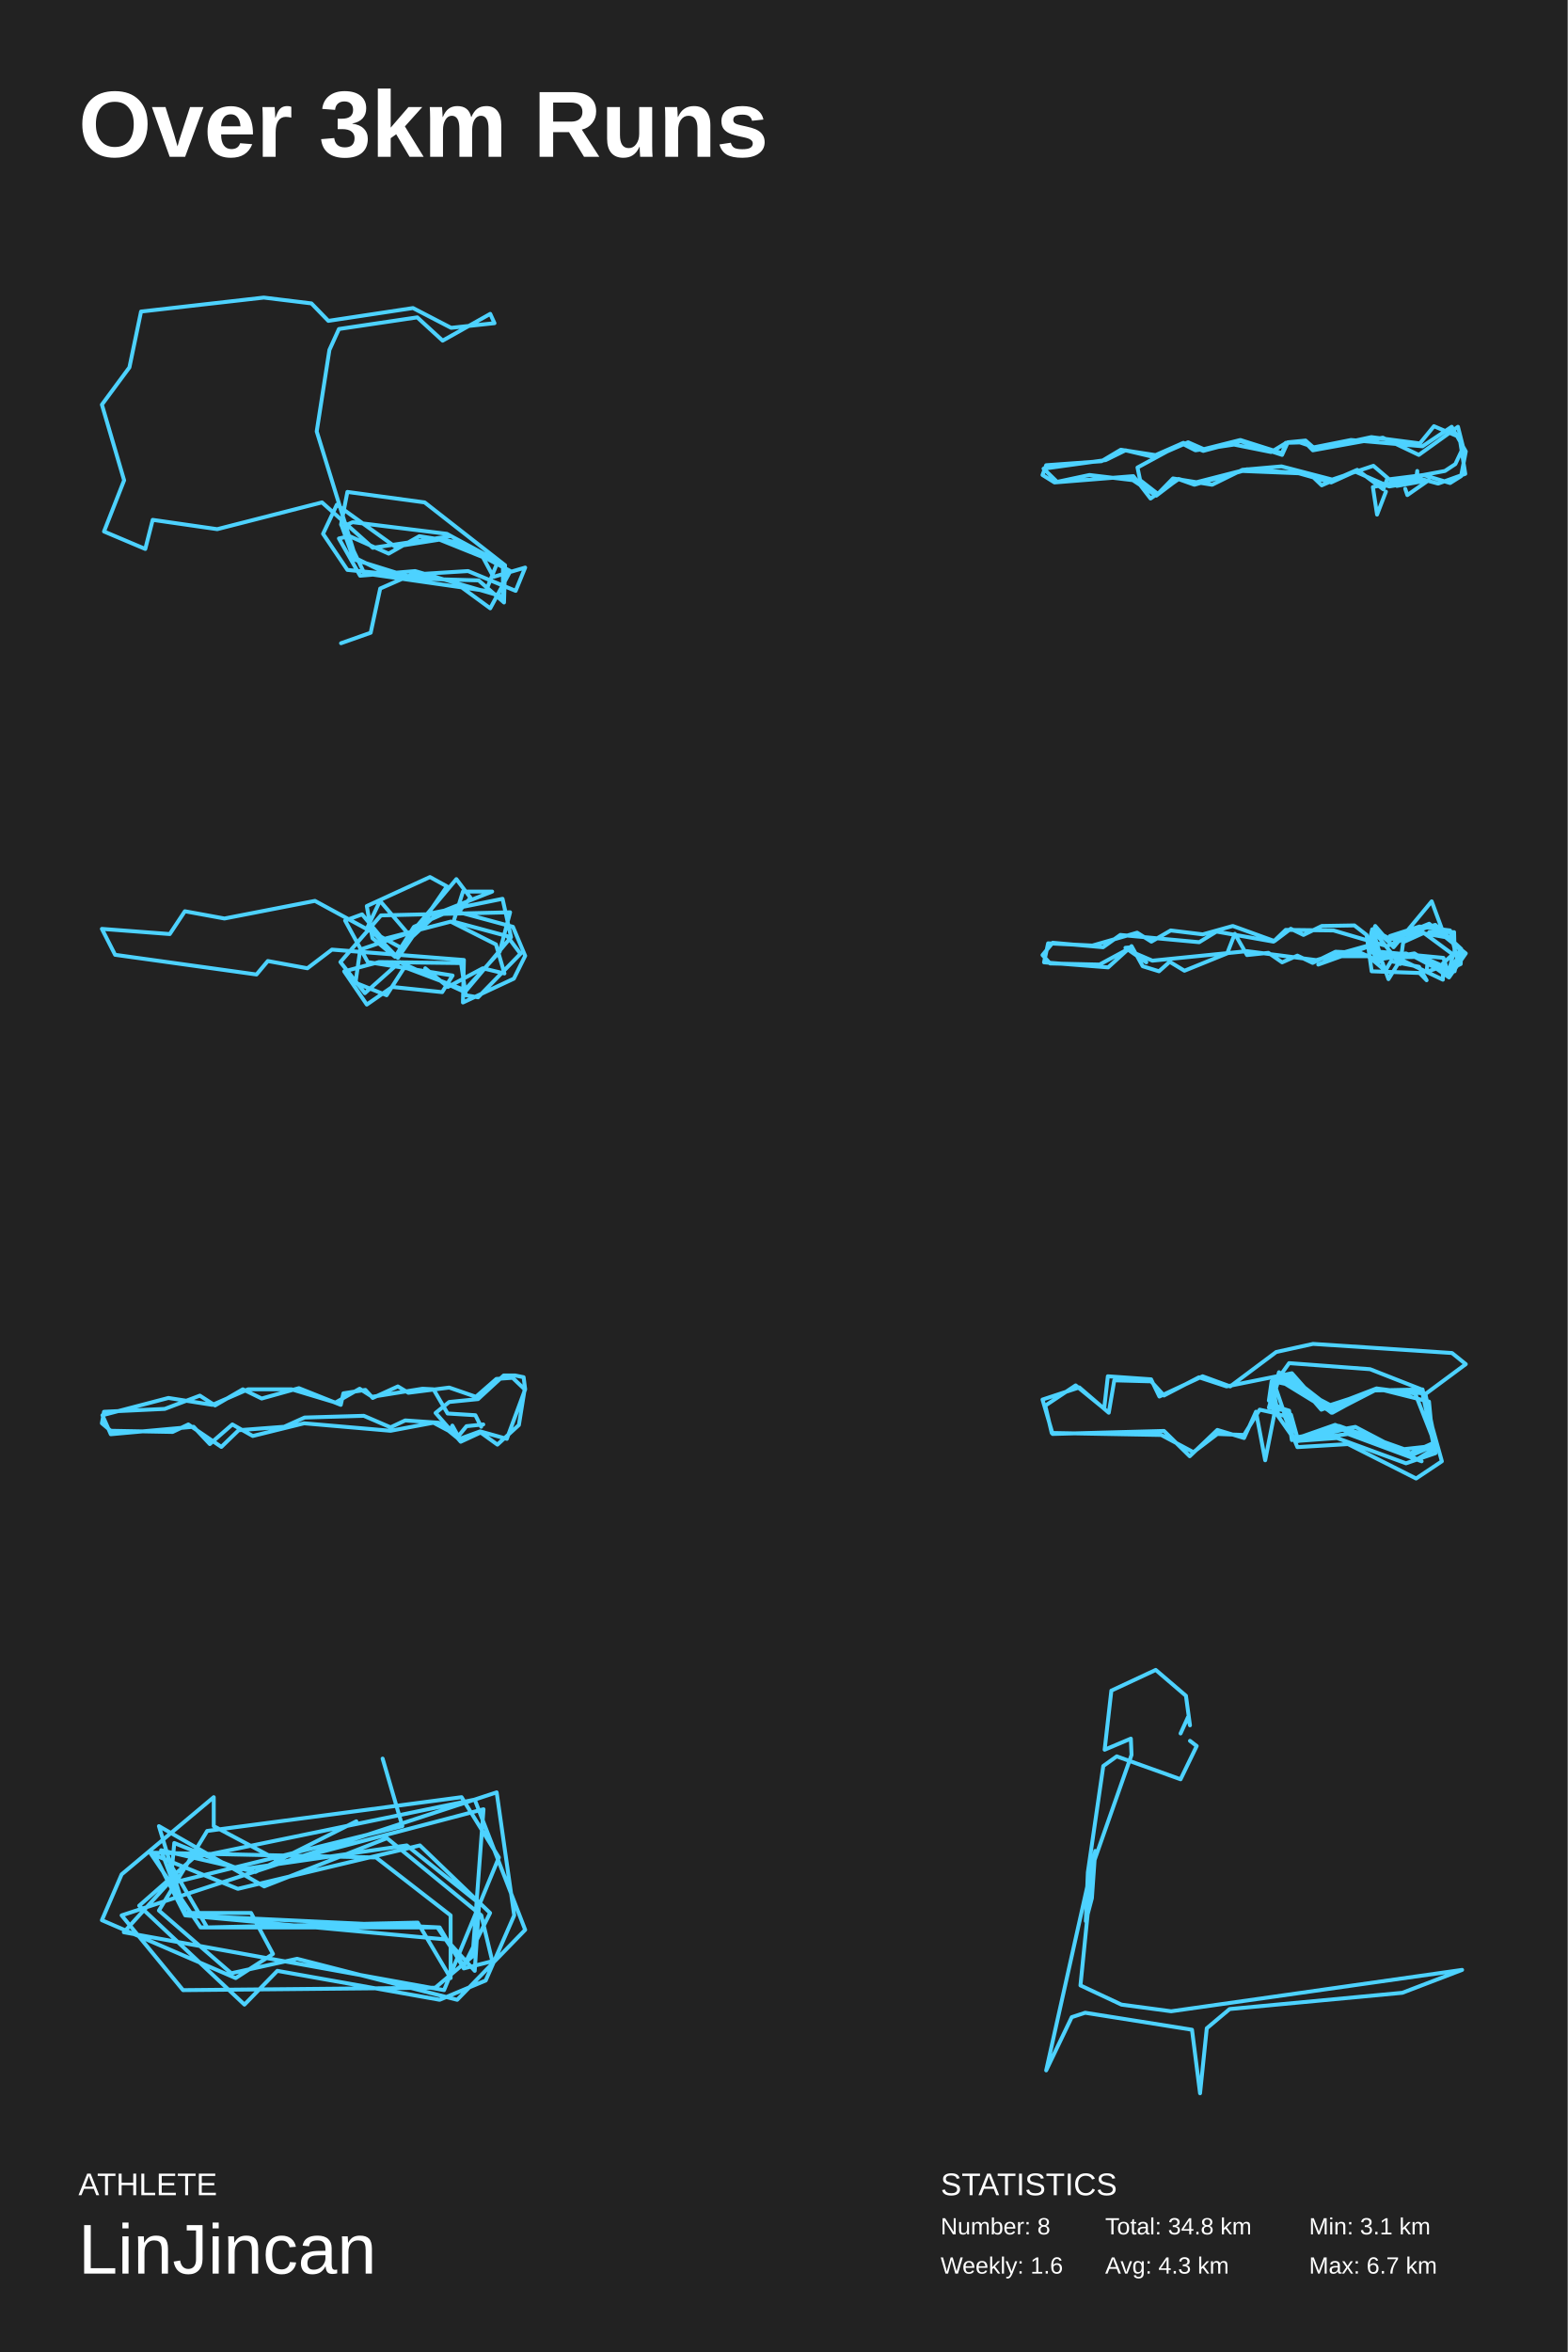
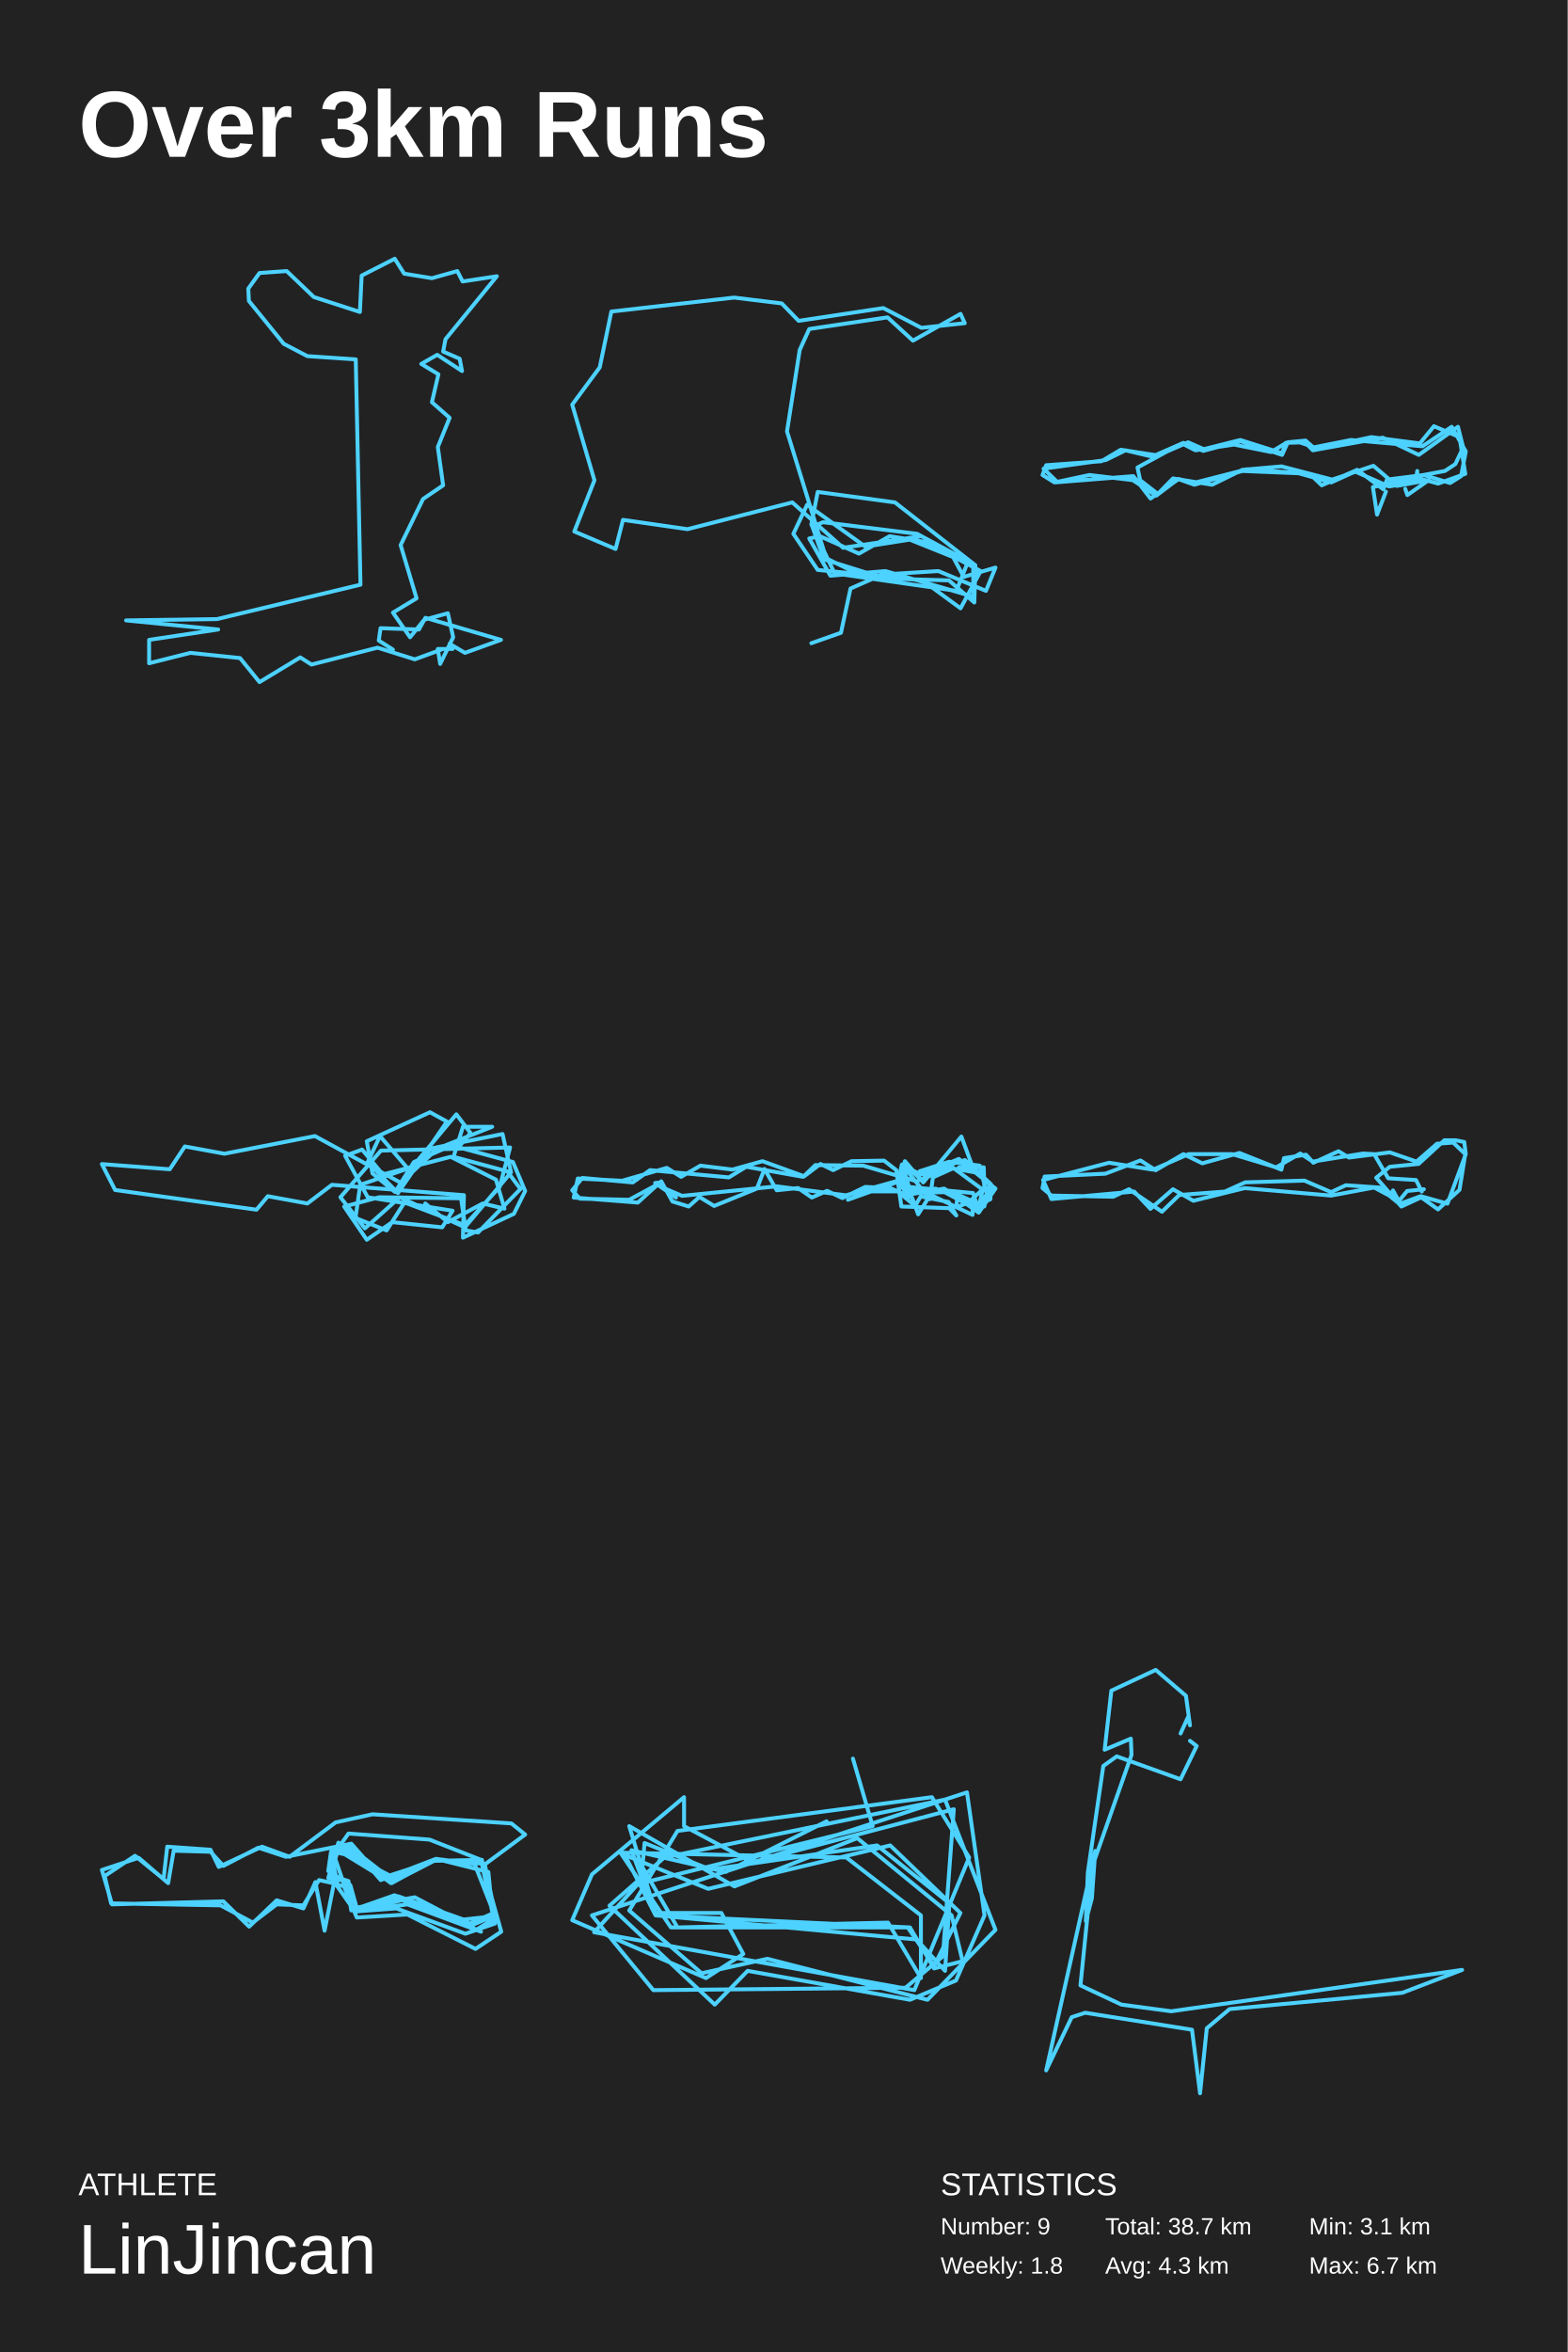
<svg xmlns="http://www.w3.org/2000/svg" baseProfile="full" height="300mm" version="1.1" viewBox="0,0,200,300" width="200mm">
  <defs />
  <rect fill="#222222" height="300" width="200" x="0" y="0" />
  <text fill="#FFFFFF" style="font-size:12px; font-family:Arial; font-weight:bold;" x="10" y="20">Over 3km Runs</text>
  <text fill="#FFFFFF" style="font-size:4px; font-family:Arial" x="10" y="280">ATHLETE</text>
  <text fill="#FFFFFF" style="font-size:9px; font-family:Arial" x="10" y="290">LinJincan</text>
  <text fill="#FFFFFF" style="font-size:4px; font-family:Arial" x="120" y="280">STATISTICS</text>
-   <text fill="#FFFFFF" style="font-size:3px; font-family:Arial" x="120" y="285">Number: 8</text>
-   <text fill="#FFFFFF" style="font-size:3px; font-family:Arial" x="120" y="290">Weekly: 1.6</text>
-   <text fill="#FFFFFF" style="font-size:3px; font-family:Arial" x="141" y="285">Total: 34.8 km</text>
+   <text fill="#FFFFFF" style="font-size:3px; font-family:Arial" x="120" y="285">Number: 9</text>
+   <text fill="#FFFFFF" style="font-size:3px; font-family:Arial" x="120" y="290">Weekly: 1.8</text>
+   <text fill="#FFFFFF" style="font-size:3px; font-family:Arial" x="141" y="285">Total: 38.7 km</text>
  <text fill="#FFFFFF" style="font-size:3px; font-family:Arial" x="141" y="290">Avg: 4.3 km</text>
  <text fill="#FFFFFF" style="font-size:3px; font-family:Arial" x="167" y="285">Min: 3.1 km</text>
  <text fill="#FFFFFF" style="font-size:3px; font-family:Arial" x="167" y="290">Max: 6.7 km</text>
-   <polyline fill="none" points="43.51,82.043 47.29,80.707 48.505,75.067 52.555,73.285 59.71,72.84 65.785,75.364 67.0,72.395 62.95,73.582 61.6,71.059 56.065,68.832 50.395,69.723 42.97,64.379 41.215,68.09 44.32,72.692 57.685,74.028 62.545,77.59 65.11,72.84 58.09,69.129 53.5,68.387 49.585,70.614 44.59,68.387 43.24,68.684 45.94,73.434 52.96,72.84 64.165,76.106 64.165,71.949 57.55,68.387 47.56,69.871 41.08,64.082 27.715,67.496 19.48,66.309 18.535,70.02 13.27,67.793 15.835,61.262 13.0,51.613 16.51,46.863 17.995,39.738 33.655,37.957 39.73,38.699 41.89,40.926 52.69,39.293 57.55,41.816 63.085,41.222 62.545,40.035 56.47,43.449 53.23,40.48 43.24,41.965 42.025,44.637 40.405,55.027 45.4,71.207 50.53,73.731 61.06,74.028 64.3,76.848 64.435,72.098 54.175,64.082 44.32,62.746 43.51,66.903 46.48,73.137 62.005,75.364 63.49,71.653 57.01,68.09 44.995,66.606 43.645,67.199 45.13,71.356 53.23,73.879" stroke="#4dd2ff" stroke-linecap="round" stroke-linejoin="round" stroke-width="0.5" />
+   <polyline fill="none" points="56.307,82.859 52.918,84.101 48.172,82.611 39.736,84.764 38.305,83.853 33.108,87.0 30.622,83.936 24.295,83.273 19.023,84.598 19.023,81.617 27.835,80.292 16.085,79.132 27.685,78.966 45.988,74.577 45.386,45.838 39.209,45.424 36.196,43.85 31.752,38.384 31.677,36.81 33.108,34.822 36.573,34.574 40.038,37.887 45.913,39.792 46.139,35.153 50.357,33.0 51.562,34.905 55.102,35.485 58.341,34.574 59.019,35.899 63.388,35.236 56.835,43.27 56.533,44.844 58.642,45.755 58.944,47.328 55.78,45.258 53.746,46.417 55.931,47.743 55.102,51.304 57.362,53.292 55.855,57.019 56.533,61.905 53.972,63.645 51.11,69.525 53.144,76.316 50.131,78.138 52.315,81.285 54.123,79.049 57.136,78.221 57.814,81.285 56.157,84.681 55.855,82.776 57.738,82.776 57.362,82.114 59.32,83.273 63.915,81.617 54.274,78.801 53.445,80.292 48.549,80.126 48.323,81.7 50.131,82.859" stroke="#4dd2ff" stroke-linecap="round" stroke-linejoin="round" stroke-width="0.5" />
+   <polyline fill="none" points="103.51,82.043 107.29,80.707 108.505,75.067 112.555,73.285 119.71,72.84 125.785,75.364 127.0,72.395 122.95,73.582 121.6,71.059 116.065,68.832 110.395,69.723 102.97,64.379 101.215,68.09 104.32,72.692 117.685,74.028 122.545,77.59 125.11,72.84 118.09,69.129 113.5,68.387 109.585,70.614 104.59,68.387 103.24,68.684 105.94,73.434 112.96,72.84 124.165,76.106 124.165,71.949 117.55,68.387 107.56,69.871 101.08,64.082 87.715,67.496 79.48,66.309 78.535,70.02 73.27,67.793 75.835,61.262 73.0,51.613 76.51,46.863 77.995,39.738 93.655,37.957 99.73,38.699 101.89,40.926 112.69,39.293 117.55,41.816 123.085,41.222 122.545,40.035 116.47,43.449 113.23,40.48 103.24,41.965 102.025,44.637 100.405,55.027 105.4,71.207 110.53,73.731 121.06,74.028 124.3,76.848 124.435,72.098 114.175,64.082 104.32,62.746 103.51,66.903 106.48,73.137 122.005,75.364 123.49,71.653 117.01,68.09 104.995,66.606 103.645,67.199 105.13,71.356 113.23,73.879" stroke="#4dd2ff" stroke-linecap="round" stroke-linejoin="round" stroke-width="0.5" />
  <polyline fill="none" points="179.276,62.343 179.543,63.148 182.273,61.245 178.211,61.977 175.215,59.414 169.954,61.171 163.496,59.488 158.502,59.927 154.64,61.83 149.646,61.025 147.715,63.002 145.451,61.245 145.118,59.634 150.778,56.559 152.509,57.438 157.436,56.705 162.164,57.657 164.095,56.486 166.492,56.413 167.491,57.438 176.413,55.827 181.007,58.023 186.001,54.436 186.667,57.072 185.668,59.195 184.337,60.073 180.808,60.732 180.808,60.073 180.608,61.464 177.212,62.05 172.884,60.146 169.821,61.537 165.693,60.366 158.502,60.073 152.376,61.83 150.312,61.098 147.515,63.221 144.519,61.245 138.993,60.586 134.864,61.464 133.133,59.78 141.057,58.682 143.587,57.438 146.983,58.243 150.978,56.486 153.508,57.511 158.236,56.266 163.562,58.023 164.295,56.413 166.559,56.193 167.557,57.072 172.351,56.12 181.473,56.925 185.202,54.436 187.0,57.584 186.401,60.732 185.002,61.611 181.607,60.586 176.946,61.171 176.48,62.416 173.15,59.927 168.623,61.904 167.091,60.439 159.101,59.854 152.243,61.611 150.379,61.098 146.783,63.587 144.586,60.732 134.531,61.537 133.0,60.586 133.466,59.341 140.524,58.829 142.988,57.364 147.715,58.096 151.577,56.413 153.575,57.291 158.236,56.12 163.562,57.804 164.028,56.486 165.56,56.339 168.157,57.218 174.948,55.754 181.141,56.559 182.938,54.363 186.201,55.754 186.933,60.439 183.471,61.684 180.808,60.952 175.148,62.123 175.681,65.637 176.813,62.709" stroke="#4dd2ff" stroke-linecap="round" stroke-linejoin="round" stroke-width="0.5" />
-   <polyline fill="none" points="54.252,123.504 57.138,125.885 61.588,123.504 64.354,124.166 63.272,120.463 57.499,117.554 48.84,119.802 46.194,116.628 44.029,117.421 46.915,122.711 57.739,124.43 56.416,126.546 50.042,125.885 46.795,128.133 43.909,123.901 48.359,122.711 58.822,122.843 59.423,126.943 60.987,127.207 66.399,121.653 64.715,119.405 57.86,117.554 59.062,113.719 62.791,113.719 55.815,116.496 51.125,120.86 40.18,114.909 28.635,117.157 23.584,116.231 21.659,119.14 13.0,118.479 14.684,121.785 32.724,124.298 34.167,122.579 39.218,123.504 42.345,121.124 59.183,122.446 59.062,127.868 65.557,124.827 67.0,121.917 65.437,118.215 57.619,116.099 52.808,118.215 50.403,122.05 47.517,119.669 46.795,115.57 54.853,111.867 57.018,113.057 50.764,122.182 46.915,118.215 48.479,114.909 52.448,119.537 54.973,116.496 64.114,114.644 65.196,119.537 59.303,126.546 51.004,122.711 46.555,126.678 43.428,122.711 48.599,116.76 65.076,116.363 63.753,121.389 59.303,126.281 51.606,123.372 49.321,126.943 45.352,125.356 45.953,121.124 52.568,118.876 58.22,112.132 60.024,114.512 58.581,116.231" stroke="#4dd2ff" stroke-linecap="round" stroke-linejoin="round" stroke-width="0.5" />
-   <polyline fill="none" points="182.327,118.894 185.507,118.894 185.572,121.534 184.079,122.89 184.079,124.96 178.692,122.391 177.135,124.888 176.356,122.748 173.565,121.534 170.385,121.392 167.464,122.819 165.517,121.891 163.57,122.748 161.817,121.534 159.091,121.82 157.534,119.108 156.56,121.606 151.108,123.818 149.226,122.676 147.863,123.889 145.786,123.247 144.358,120.678 141.373,123.39 133.195,122.748 133.714,120.321 139.361,120.607 145.072,118.965 146.889,120.107 149.356,118.68 153.445,119.179 157.274,118.109 162.596,120.036 164.673,118.466 166.296,119.251 168.632,118.109 172.786,118.037 174.344,119.251 174.993,123.889 181.094,124.103 182.002,125.031 181.029,123.318 177.459,122.605 176.745,123.818 174.538,121.963 170.644,121.963 168.178,123.033 174.538,120.749 175.837,122.391 180.445,121.606 182.132,122.676 182.002,123.961 183.236,123.533 184.858,124.674 187.0,121.606 184.404,119.536 181.548,119.037 179.017,120.178 178.627,122.962 175.707,119.322 174.928,119.465 176.226,121.82 180.25,121.748 184.404,123.889 186.351,122.962 186.416,121.035 183.106,117.966 178.108,119.536 177.784,120.821 175.447,118.109 174.863,119.964 176.161,122.319 179.341,121.606 184.923,123.675 186.026,123.033 186.221,120.963 182.327,117.823 177.459,119.822 175.058,118.537 174.603,120.535 175.966,122.177 181.418,122.034 185.572,123.889 186.221,121.106 184.209,119.179 182.651,114.969 177.849,120.749 175.772,118.894 175.382,119.465 175.966,121.392 184.144,122.177 184.793,124.175 185.377,121.748 181.418,118.822 176.94,120.678 170.125,118.68 164.024,118.608 162.466,120.107 155.197,118.822 152.99,120.178 142.93,119.251 140.724,120.821 134.298,120.25 133.0,121.82 133.974,122.89 140.269,123.033 144.358,120.821 143.579,120.892 146.24,122.748 144.683,121.534 147.019,122.533 159.091,121.32 167.918,122.462 174.279,120.678 176.031,121.891 180.055,121.82 184.469,124.175 185.897,122.319 184.988,118.68 181.094,118.18 177.329,119.393 179.341,119.75" stroke="#4dd2ff" stroke-linecap="round" stroke-linejoin="round" stroke-width="0.5" />
-   <polyline fill="none" points="61.653,181.69 59.515,181.911 58.312,183.38 55.973,181.47 51.696,181.176 49.824,182.058 46.416,180.588 38.864,180.808 36.257,181.984 30.443,182.425 28.238,184.556 24.027,181.69 22.022,182.645 14.136,182.498 13.0,181.543 13.267,180.073 21.02,179.706 25.498,178.016 27.436,179.265 30.978,177.208 33.384,178.383 38.129,177.061 43.475,179.192 43.809,177.722 46.616,177.281 47.552,178.31 50.76,176.84 52.097,177.649 57.309,176.987 60.718,178.163 63.324,175.885 65.396,175.738 66.933,177.208 66.198,181.764 63.458,184.262 61.319,182.719 58.78,183.895 55.572,180.22 57.309,178.824 60.985,178.457 64.26,175.444 65.73,175.444 66.8,175.664 67.0,177.208 64.661,183.527 61.252,182.572 58.646,183.527 57.71,181.837 57.376,182.572 55.304,181.47 49.824,182.498 38.797,181.543 32.248,183.16 29.641,181.69 26.767,184.189 24.696,181.984 14.136,182.939 13.067,180.514 21.488,178.31 27.101,179.192 31.646,177.208 37.193,177.208 42.807,178.898 45.881,177.134 47.485,178.163 53.901,177.134 55.304,177.208 57.109,180.294 60.651,180.514 61.386,181.984" stroke="#4dd2ff" stroke-linecap="round" stroke-linejoin="round" stroke-width="0.5" />
-   <polyline fill="none" points="182.657,184.453 179.135,184.84 170.8,181.872 164.93,183.55 164.461,179.935 161.996,179.161 162.817,175.805 169.978,180.194 175.613,177.096 182.304,178.774 182.891,184.84 180.778,186.131 172.913,182.001 164.93,183.421 162.465,176.192 166.104,176.967 168.57,179.806 175.613,177.096 180.543,177.741 183.126,184.324 180.074,185.615 170.33,182.001 165.635,183.808 164.696,180.452 161.878,178.645 162.23,176.192 164.578,175.547 170.213,179.935 175.613,177.225 181.835,177.741 183.126,183.937 179.957,185.357 170.33,181.743 164.813,183.679 164.226,179.935 161.878,179.548 163.17,175.031 169.861,180.194 175.378,177.354 181.483,177.225 183.009,184.324 179.722,185.744 171.739,182.259 165.283,183.808 162.113,179.29 163.17,175.805 170.096,179.419 174.674,177.612 168.687,179.548 164.813,175.16 156.478,176.838 152.957,175.676 148.496,177.999 146.852,176.192 142.157,176.063 141.452,180.194 137.696,176.967 133.0,178.516 134.291,182.904 148.496,182.517 151.783,185.744 155.304,182.388 158.709,183.421 160.235,180.065 161.409,186.26 162.583,180.323 163.874,180.581 165.517,184.582 171.974,184.195 180.661,188.584 183.948,186.389 181.6,177.999 187.0,173.998 185.239,172.578 167.513,171.416 162.817,172.449 156.948,176.838 153.426,175.547 147.909,178.128 146.852,175.934 141.335,175.547 140.865,179.677 137.226,176.709 133.352,179.29 134.174,182.775 148.143,183.033 152.252,185.228 155.304,182.904 158.709,183.033 160.704,179.806 163.052,180.323 162.348,176.838 164.461,173.869 174.791,174.643 181.365,177.225 183.126,185.357 179.37,186.647 170.565,183.421 165.283,183.808 171.974,182.904 181.365,186.389" stroke="#4dd2ff" stroke-linecap="round" stroke-linejoin="round" stroke-width="0.5" />
-   <polyline fill="none" points="45.456,232.309 32.585,238.769 20.554,236.001 23.632,244.307 56.927,247.383 60.565,251.383 61.124,242.769 51.891,235.385 30.627,238.462 22.233,235.078 21.953,238.154 26.43,245.845 53.29,245.23 57.487,252.306 57.487,244.307 47.974,236.924 19.155,236.308 25.591,245.845 55.808,245.845 59.166,250.768 62.523,243.999 53.57,235.385 30.347,240.923 19.715,236.616 23.632,244.307 56.088,245.845 59.166,251.075 62.803,250.152 61.404,244.307 49.373,234.462 33.705,240.615 20.275,232.924 23.632,243.999 32.026,243.999 34.824,249.229 30.067,252.306 13.0,244.922 15.518,239.077 27.269,229.232 27.269,232.924 35.943,237.539 61.684,230.771 60.285,249.537 55.528,253.536 23.352,253.844 15.518,244.307 63.363,228.617 65.601,244.307 61.964,252.613 56.088,255.075 35.383,251.383 31.187,255.69 17.756,243.076 24.751,236.924 60.565,229.54 67.0,246.153 58.326,255.075 37.902,249.845 29.508,251.691 20.275,243.692 26.43,233.539 58.886,229.232 63.642,236.924 56.648,253.844 15.798,246.461 21.394,240.308 51.332,232.924 48.813,224.31" stroke="#4dd2ff" stroke-linecap="round" stroke-linejoin="round" stroke-width="0.5" />
+   <polyline fill="none" points="54.252,153.504 57.138,155.885 61.588,153.504 64.354,154.166 63.272,150.463 57.499,147.554 48.84,149.802 46.194,146.628 44.029,147.421 46.915,152.711 57.739,154.43 56.416,156.546 50.042,155.885 46.795,158.133 43.909,153.901 48.359,152.711 58.822,152.843 59.423,156.943 60.987,157.207 66.399,151.653 64.715,149.405 57.86,147.554 59.062,143.719 62.791,143.719 55.815,146.496 51.125,150.86 40.18,144.909 28.635,147.157 23.584,146.231 21.659,149.14 13.0,148.479 14.684,151.785 32.724,154.298 34.167,152.579 39.218,153.504 42.345,151.124 59.183,152.446 59.062,157.868 65.557,154.827 67.0,151.917 65.437,148.215 57.619,146.099 52.808,148.215 50.403,152.05 47.517,149.669 46.795,145.57 54.853,141.867 57.018,143.057 50.764,152.182 46.915,148.215 48.479,144.909 52.448,149.537 54.973,146.496 64.114,144.644 65.196,149.537 59.303,156.546 51.004,152.711 46.555,156.678 43.428,152.711 48.599,146.76 65.076,146.363 63.753,151.389 59.303,156.281 51.606,153.372 49.321,156.943 45.352,155.356 45.953,151.124 52.568,148.876 58.22,142.132 60.024,144.512 58.581,146.231" stroke="#4dd2ff" stroke-linecap="round" stroke-linejoin="round" stroke-width="0.5" />
+   <polyline fill="none" points="122.327,148.894 125.507,148.894 125.572,151.534 124.079,152.89 124.079,154.96 118.692,152.391 117.135,154.888 116.356,152.748 113.565,151.534 110.385,151.392 107.464,152.819 105.517,151.891 103.57,152.748 101.817,151.534 99.091,151.82 97.534,149.108 96.56,151.606 91.108,153.818 89.226,152.676 87.863,153.889 85.786,153.247 84.358,150.678 81.373,153.39 73.195,152.748 73.714,150.321 79.361,150.607 85.072,148.965 86.889,150.107 89.356,148.68 93.445,149.179 97.274,148.109 102.596,150.036 104.673,148.466 106.296,149.251 108.632,148.109 112.786,148.037 114.344,149.251 114.993,153.889 121.094,154.103 122.002,155.031 121.029,153.318 117.459,152.605 116.745,153.818 114.538,151.963 110.644,151.963 108.178,153.033 114.538,150.749 115.837,152.391 120.445,151.606 122.132,152.676 122.002,153.961 123.236,153.533 124.858,154.674 127.0,151.606 124.404,149.536 121.548,149.037 119.017,150.178 118.627,152.962 115.707,149.322 114.928,149.465 116.226,151.82 120.25,151.748 124.404,153.889 126.351,152.962 126.416,151.035 123.106,147.966 118.108,149.536 117.784,150.821 115.447,148.109 114.863,149.964 116.161,152.319 119.341,151.606 124.923,153.675 126.026,153.033 126.221,150.963 122.327,147.823 117.459,149.822 115.058,148.537 114.603,150.535 115.966,152.177 121.418,152.034 125.572,153.889 126.221,151.106 124.209,149.179 122.651,144.969 117.849,150.749 115.772,148.894 115.382,149.465 115.966,151.392 124.144,152.177 124.793,154.175 125.377,151.748 121.418,148.822 116.94,150.678 110.125,148.68 104.024,148.608 102.466,150.107 95.197,148.822 92.99,150.178 82.93,149.251 80.724,150.821 74.298,150.25 73.0,151.82 73.974,152.89 80.269,153.033 84.358,150.821 83.579,150.892 86.24,152.748 84.683,151.534 87.019,152.533 99.091,151.32 107.918,152.462 114.279,150.678 116.031,151.891 120.055,151.82 124.469,154.175 125.897,152.319 124.988,148.68 121.094,148.18 117.329,149.393 119.341,149.75" stroke="#4dd2ff" stroke-linecap="round" stroke-linejoin="round" stroke-width="0.5" />
+   <polyline fill="none" points="181.653,151.69 179.515,151.911 178.312,153.38 175.973,151.47 171.696,151.176 169.824,152.058 166.416,150.588 158.864,150.808 156.257,151.984 150.443,152.425 148.238,154.556 144.027,151.69 142.022,152.645 134.136,152.498 133.0,151.543 133.267,150.073 141.02,149.706 145.498,148.016 147.436,149.265 150.978,147.208 153.384,148.383 158.129,147.061 163.475,149.192 163.809,147.722 166.616,147.281 167.552,148.31 170.76,146.84 172.097,147.649 177.309,146.987 180.718,148.163 183.324,145.885 185.396,145.738 186.933,147.208 186.198,151.764 183.458,154.262 181.319,152.719 178.78,153.895 175.572,150.22 177.309,148.824 180.985,148.457 184.26,145.444 185.73,145.444 186.8,145.664 187.0,147.208 184.661,153.527 181.252,152.572 178.646,153.527 177.71,151.837 177.376,152.572 175.304,151.47 169.824,152.498 158.797,151.543 152.248,153.16 149.641,151.69 146.767,154.189 144.696,151.984 134.136,152.939 133.067,150.514 141.488,148.31 147.101,149.192 151.646,147.208 157.193,147.208 162.807,148.898 165.881,147.134 167.485,148.163 173.901,147.134 175.304,147.208 177.109,150.294 180.651,150.514 181.386,151.984" stroke="#4dd2ff" stroke-linecap="round" stroke-linejoin="round" stroke-width="0.5" />
+   <polyline fill="none" points="62.657,244.453 59.135,244.84 50.8,241.872 44.93,243.55 44.461,239.935 41.996,239.161 42.817,235.805 49.978,240.194 55.613,237.096 62.304,238.774 62.891,244.84 60.778,246.131 52.913,242.001 44.93,243.421 42.465,236.192 46.104,236.967 48.57,239.806 55.613,237.096 60.543,237.741 63.126,244.324 60.074,245.615 50.33,242.001 45.635,243.808 44.696,240.452 41.878,238.645 42.23,236.192 44.578,235.547 50.213,239.935 55.613,237.225 61.835,237.741 63.126,243.937 59.957,245.357 50.33,241.743 44.813,243.679 44.226,239.935 41.878,239.548 43.17,235.031 49.861,240.194 55.378,237.354 61.483,237.225 63.009,244.324 59.722,245.744 51.739,242.259 45.283,243.808 42.113,239.29 43.17,235.805 50.096,239.419 54.674,237.612 48.687,239.548 44.813,235.16 36.478,236.838 32.957,235.676 28.496,237.999 26.852,236.192 22.157,236.063 21.452,240.194 17.696,236.967 13.0,238.516 14.291,242.904 28.496,242.517 31.783,245.744 35.304,242.388 38.709,243.421 40.235,240.065 41.409,246.26 42.583,240.323 43.874,240.581 45.517,244.582 51.974,244.195 60.661,248.584 63.948,246.389 61.6,237.999 67.0,233.998 65.239,232.578 47.513,231.416 42.817,232.449 36.948,236.838 33.426,235.547 27.909,238.128 26.852,235.934 21.335,235.547 20.865,239.677 17.226,236.709 13.352,239.29 14.174,242.775 28.143,243.033 32.252,245.228 35.304,242.904 38.709,243.033 40.704,239.806 43.052,240.323 42.348,236.838 44.461,233.869 54.791,234.643 61.365,237.225 63.126,245.357 59.37,246.647 50.565,243.421 45.283,243.808 51.974,242.904 61.365,246.389" stroke="#4dd2ff" stroke-linecap="round" stroke-linejoin="round" stroke-width="0.5" />
+   <polyline fill="none" points="105.456,232.309 92.585,238.769 80.554,236.001 83.632,244.307 116.927,247.383 120.565,251.383 121.124,242.769 111.891,235.385 90.627,238.462 82.233,235.078 81.953,238.154 86.43,245.845 113.29,245.23 117.487,252.306 117.487,244.307 107.974,236.924 79.155,236.308 85.591,245.845 115.808,245.845 119.166,250.768 122.523,243.999 113.57,235.385 90.347,240.923 79.715,236.616 83.632,244.307 116.088,245.845 119.166,251.075 122.803,250.152 121.404,244.307 109.373,234.462 93.705,240.615 80.275,232.924 83.632,243.999 92.026,243.999 94.824,249.229 90.067,252.306 73.0,244.922 75.518,239.077 87.269,229.232 87.269,232.924 95.943,237.539 121.684,230.771 120.285,249.537 115.528,253.536 83.352,253.844 75.518,244.307 123.363,228.617 125.601,244.307 121.964,252.613 116.088,255.075 95.383,251.383 91.187,255.69 77.756,243.076 84.751,236.924 120.565,229.54 127.0,246.153 118.326,255.075 97.902,249.845 89.508,251.691 80.275,243.692 86.43,233.539 118.886,229.232 123.642,236.924 116.648,253.844 75.798,246.461 81.394,240.308 111.332,232.924 108.813,224.31" stroke="#4dd2ff" stroke-linecap="round" stroke-linejoin="round" stroke-width="0.5" />
  <polyline fill="none" points="150.613,221.105 151.556,219.032 151.813,220.068 151.299,216.299 147.442,213.0 141.784,215.639 140.927,223.178 144.27,221.765 144.356,223.838 139.384,237.974 137.841,253.241 143.07,255.691 149.413,256.539 186.531,251.262 178.902,254.183 156.871,256.257 153.957,258.707 153.099,267.0 152.071,258.895 138.441,256.728 136.726,257.293 133.469,264.079 139.726,236.089 139.298,242.121 138.526,245.042 138.784,238.822 140.755,225.252 142.47,224.026 150.613,226.948 152.671,222.707 151.813,222.047" stroke="#4dd2ff" stroke-linecap="round" stroke-linejoin="round" stroke-width="0.5" />
</svg>
